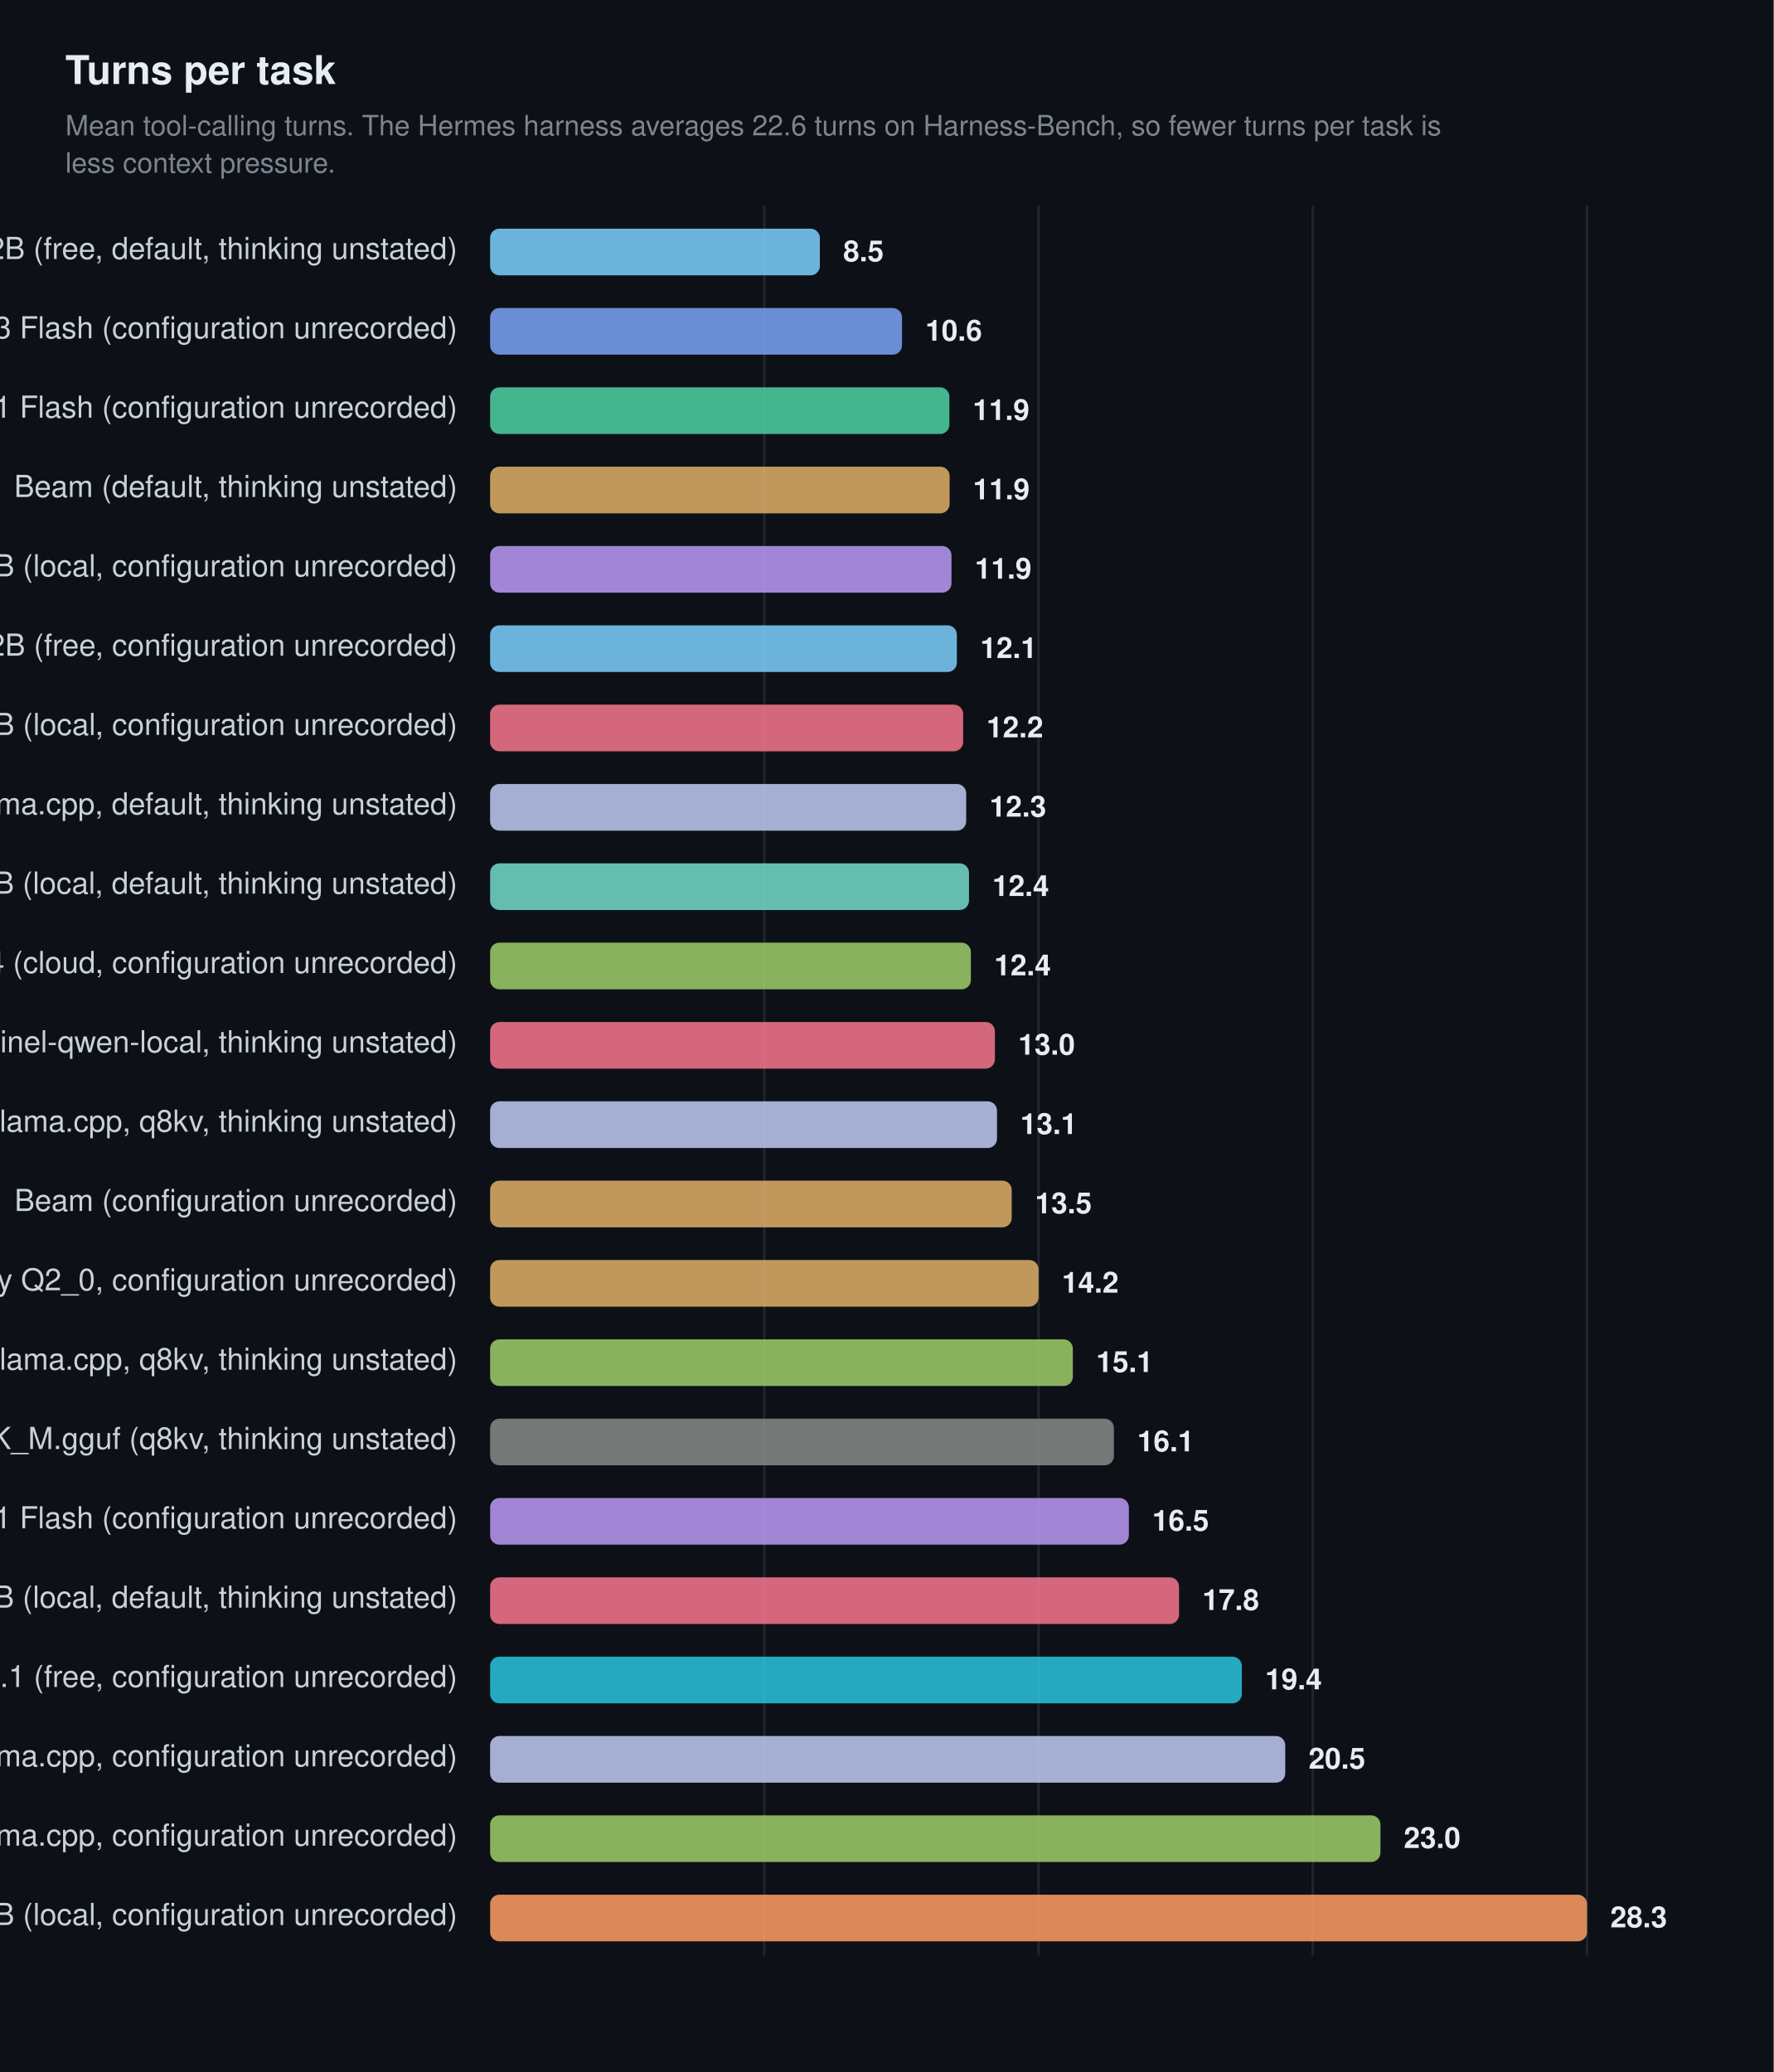
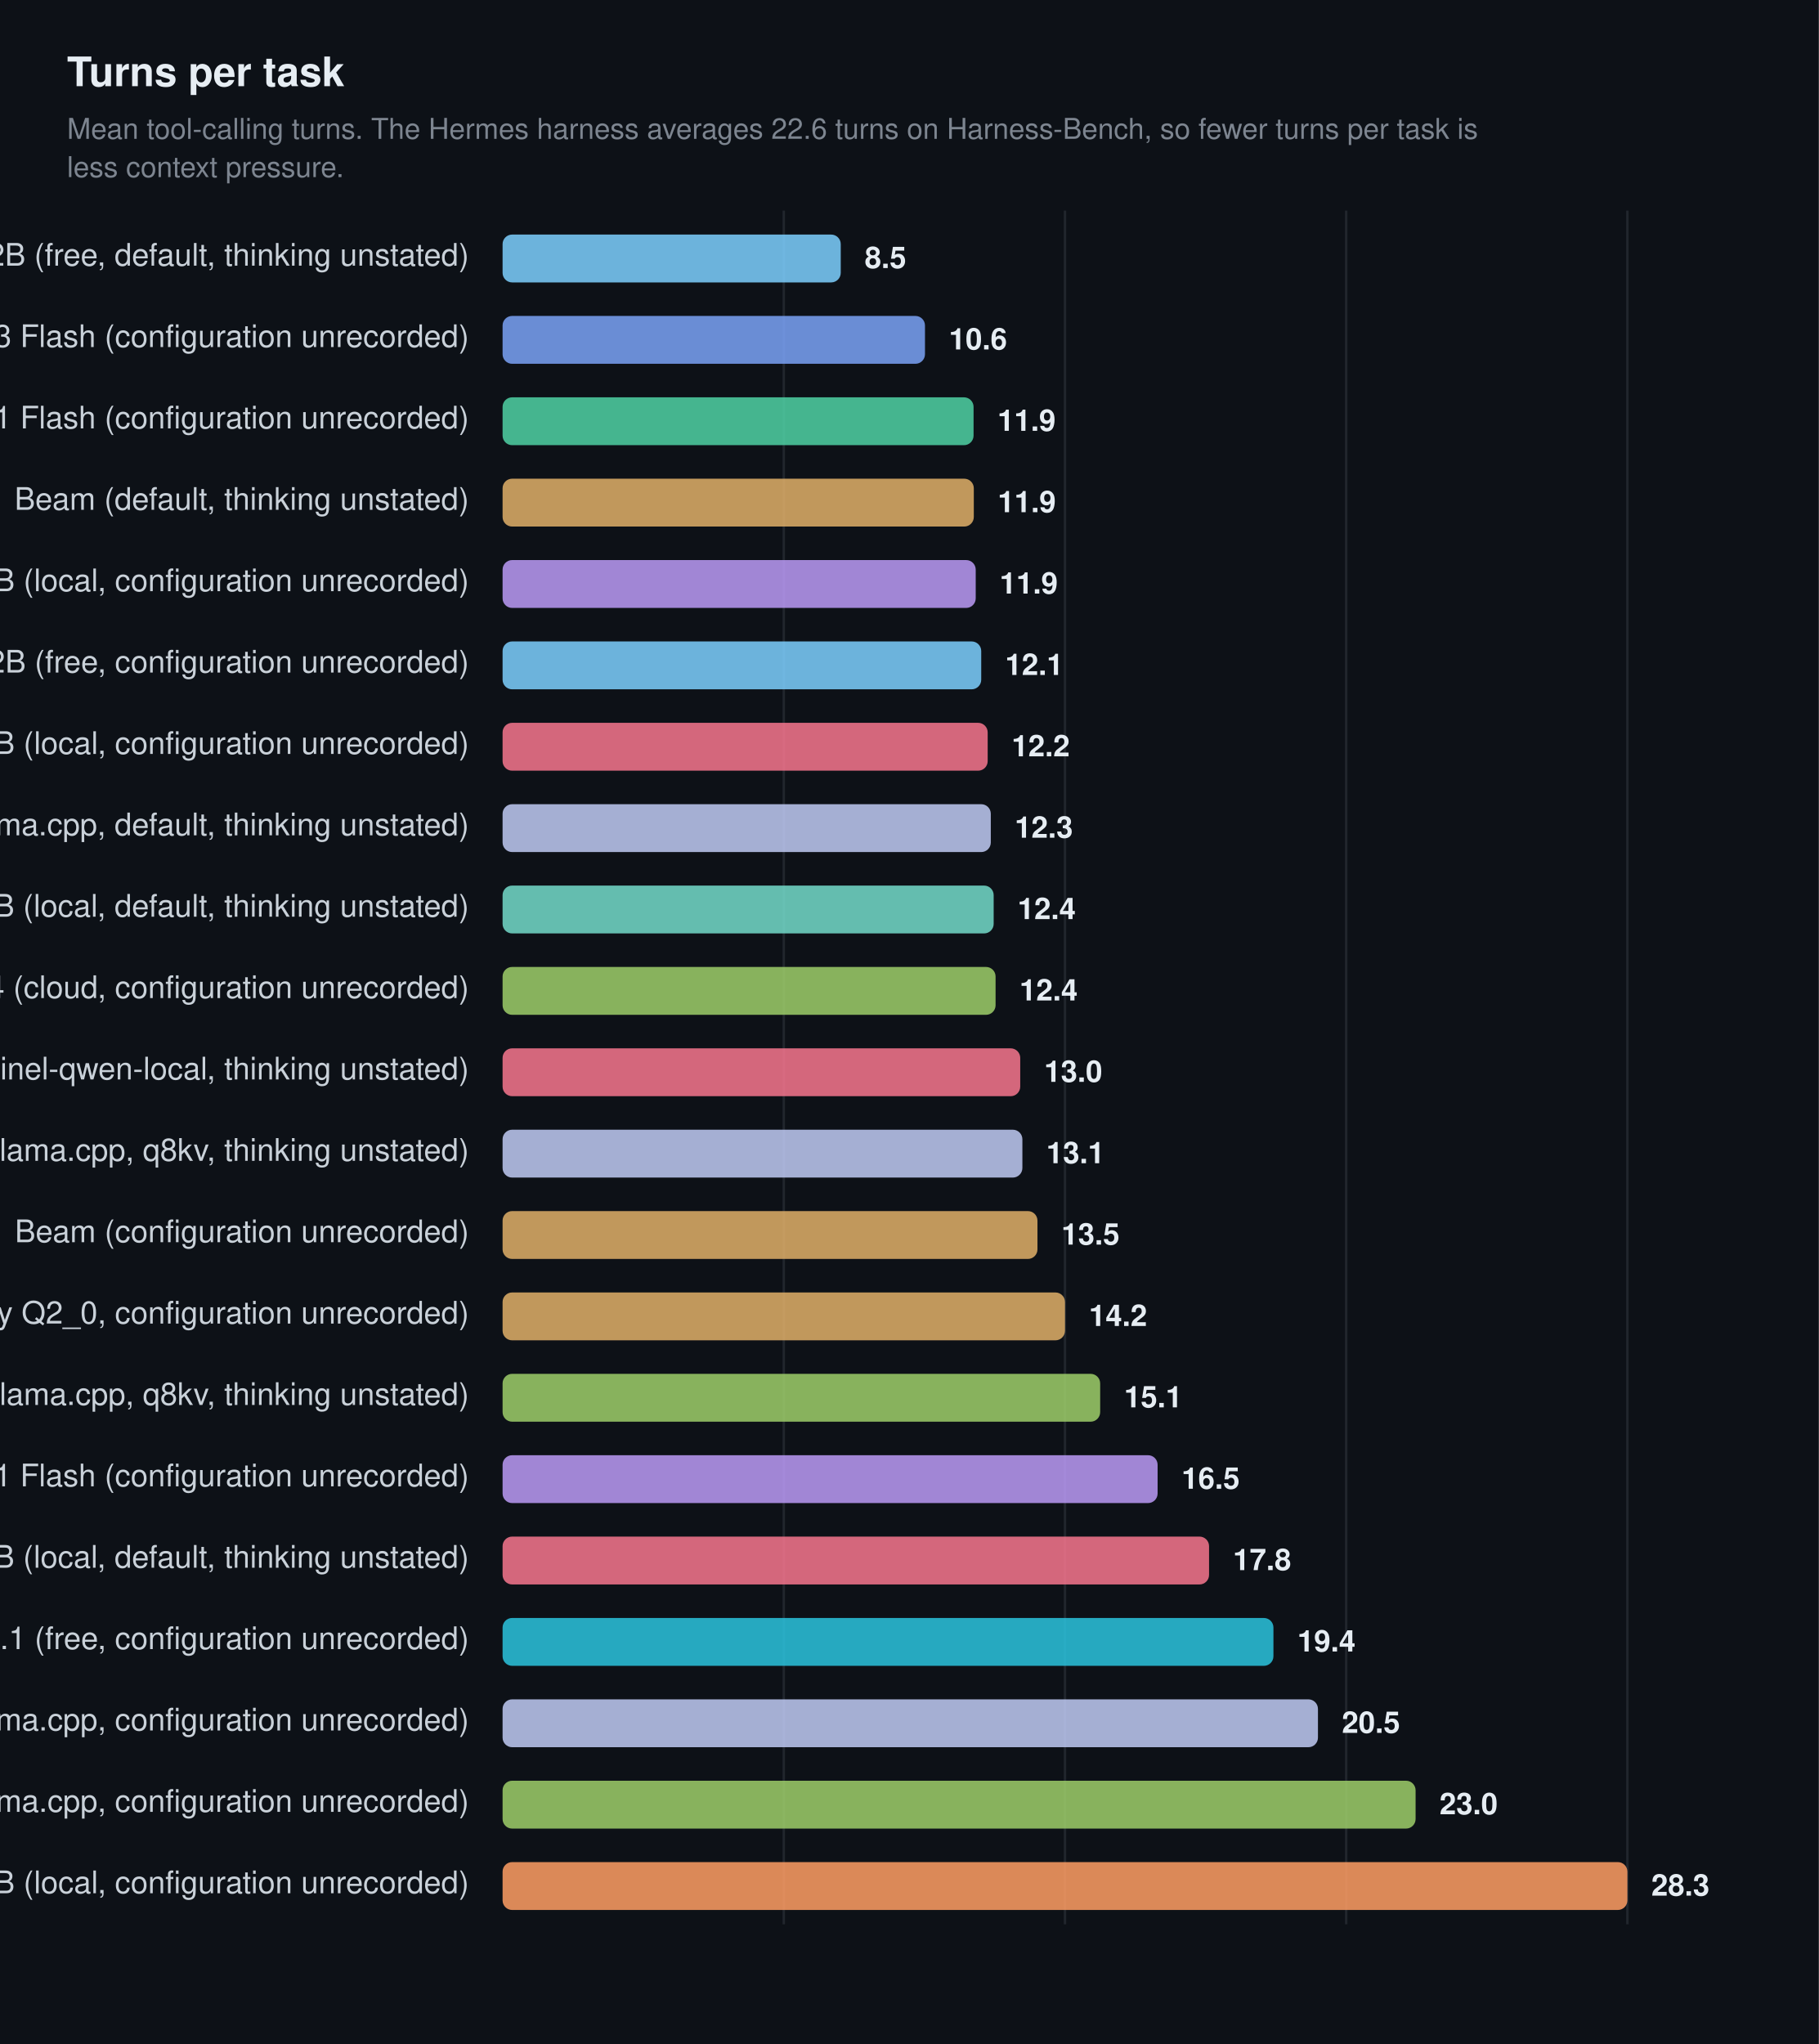
- <svg xmlns="http://www.w3.org/2000/svg" width="760" height="888" viewBox="0 0 760 888" font-family="ui-sans-serif, -apple-system, Segoe UI, Helvetica, Arial, sans-serif">
+ <svg xmlns="http://www.w3.org/2000/svg" width="760" height="854" viewBox="0 0 760 854" font-family="ui-sans-serif, -apple-system, Segoe UI, Helvetica, Arial, sans-serif">
  <rect width="100%" height="100%" fill="#0d1117" />
  <text x="28" y="36" fill="#e6edf3" font-size="17" font-weight="600">Turns per task</text>
  <text x="28" y="58" fill="#7d8590" font-size="12">Mean tool-calling turns. The Hermes harness averages 22.6 turns on Harness-Bench, so fewer turns per task is</text>
  <text x="28" y="74" fill="#7d8590" font-size="12">less context pressure.</text>
-   <line x1="327.5" y1="88" x2="327.5" y2="838" stroke="#21262d" stroke-width="1" />
-   <line x1="445.0" y1="88" x2="445.0" y2="838" stroke="#21262d" stroke-width="1" />
-   <line x1="562.5" y1="88" x2="562.5" y2="838" stroke="#21262d" stroke-width="1" />
-   <line x1="680.0" y1="88" x2="680.0" y2="838" stroke="#21262d" stroke-width="1" />
+   <line x1="327.5" y1="88" x2="327.5" y2="804" stroke="#21262d" stroke-width="1" />
+   <line x1="445.0" y1="88" x2="445.0" y2="804" stroke="#21262d" stroke-width="1" />
+   <line x1="562.5" y1="88" x2="562.5" y2="804" stroke="#21262d" stroke-width="1" />
+   <line x1="680.0" y1="88" x2="680.0" y2="804" stroke="#21262d" stroke-width="1" />
  <text x="196" y="111" fill="#c9d1d9" font-size="13" text-anchor="end">Ornith 1.5 122B (free, default, thinking unstated)</text>
  <rect x="210" y="98" width="141.3" height="20" rx="4" fill="#7dcfff" opacity="0.85" />
  <text x="361.3" y="112" fill="#e6edf3" font-size="12.5" font-weight="600">8.5</text>
  <text x="196" y="145" fill="#c9d1d9" font-size="13" text-anchor="end">GLM-5.3 Flash (configuration unrecorded)</text>
  <rect x="210" y="132" width="176.5" height="20" rx="4" fill="#7aa2f7" opacity="0.85" />
  <text x="396.5" y="146" fill="#e6edf3" font-size="12.5" font-weight="600">10.6</text>
  <text x="196" y="179" fill="#c9d1d9" font-size="13" text-anchor="end">DeepSeek V4.1 Flash (configuration unrecorded)</text>
  <rect x="210" y="166" width="196.8" height="20" rx="4" fill="#4fd1a5" opacity="0.85" />
  <text x="416.8" y="180" fill="#e6edf3" font-size="12.5" font-weight="600">11.9</text>
  <text x="196" y="213" fill="#c9d1d9" font-size="13" text-anchor="end">Beam (default, thinking unstated)</text>
  <rect x="210" y="200" width="196.9" height="20" rx="4" fill="#e0af68" opacity="0.85" />
  <text x="416.9" y="214" fill="#e6edf3" font-size="12.5" font-weight="600">11.9</text>
  <text x="196" y="247" fill="#c9d1d9" font-size="13" text-anchor="end">Groot 19B (local, configuration unrecorded)</text>
  <rect x="210" y="234" width="197.7" height="20" rx="4" fill="#bb9af7" opacity="0.85" />
  <text x="417.7" y="248" fill="#e6edf3" font-size="12.5" font-weight="600">11.9</text>
  <text x="196" y="281" fill="#c9d1d9" font-size="13" text-anchor="end">Ornith 1.5 122B (free, configuration unrecorded)</text>
  <rect x="210" y="268" width="200.0" height="20" rx="4" fill="#7dcfff" opacity="0.85" />
  <text x="420.0" y="282" fill="#e6edf3" font-size="12.5" font-weight="600">12.1</text>
  <text x="196" y="315" fill="#c9d1d9" font-size="13" text-anchor="end">Qwen3.6 35B (local, configuration unrecorded)</text>
  <rect x="210" y="302" width="202.7" height="20" rx="4" fill="#f7768e" opacity="0.85" />
  <text x="422.7" y="316" fill="#e6edf3" font-size="12.5" font-weight="600">12.2</text>
  <text x="196" y="349" fill="#c9d1d9" font-size="13" text-anchor="end">Ornith 1.5 9B (llama.cpp, default, thinking unstated)</text>
  <rect x="210" y="336" width="204.0" height="20" rx="4" fill="#c0caf5" opacity="0.85" />
  <text x="424.0" y="350" fill="#e6edf3" font-size="12.5" font-weight="600">12.3</text>
  <text x="196" y="383" fill="#c9d1d9" font-size="13" text-anchor="end">Logics-SWE Qwen3.6 35B (local, default, thinking unstated)</text>
  <rect x="210" y="370" width="205.2" height="20" rx="4" fill="#73daca" opacity="0.85" />
  <text x="425.2" y="384" fill="#e6edf3" font-size="12.5" font-weight="600">12.4</text>
  <text x="196" y="417" fill="#c9d1d9" font-size="13" text-anchor="end">Gemma 4 (cloud, configuration unrecorded)</text>
  <rect x="210" y="404" width="206.0" height="20" rx="4" fill="#9ece6a" opacity="0.85" />
  <text x="426.0" y="418" fill="#e6edf3" font-size="12.5" font-weight="600">12.4</text>
  <text x="196" y="451" fill="#c9d1d9" font-size="13" text-anchor="end">Qwen3.6 35B (local, sentinel-qwen-local, thinking unstated)</text>
  <rect x="210" y="438" width="216.3" height="20" rx="4" fill="#f7768e" opacity="0.85" />
  <text x="436.3" y="452" fill="#e6edf3" font-size="12.5" font-weight="600">13.0</text>
  <text x="196" y="485" fill="#c9d1d9" font-size="13" text-anchor="end">Ornith 1.5 9B (llama.cpp, q8kv, thinking unstated)</text>
  <rect x="210" y="472" width="217.2" height="20" rx="4" fill="#c0caf5" opacity="0.85" />
  <text x="437.2" y="486" fill="#e6edf3" font-size="12.5" font-weight="600">13.1</text>
  <text x="196" y="519" fill="#c9d1d9" font-size="13" text-anchor="end">Beam (configuration unrecorded)</text>
  <rect x="210" y="506" width="223.5" height="20" rx="4" fill="#e0af68" opacity="0.85" />
  <text x="443.5" y="520" fill="#e6edf3" font-size="12.5" font-weight="600">13.5</text>
  <text x="196" y="553" fill="#c9d1d9" font-size="13" text-anchor="end">Bonsai 2 9B (ternary Q2_0, configuration unrecorded)</text>
  <rect x="210" y="540" width="235.0" height="20" rx="4" fill="#e0af68" opacity="0.85" />
  <text x="455.0" y="554" fill="#e6edf3" font-size="12.5" font-weight="600">14.2</text>
  <text x="196" y="587" fill="#c9d1d9" font-size="13" text-anchor="end">LFM3 1.7B (llama.cpp, q8kv, thinking unstated)</text>
  <rect x="210" y="574" width="249.7" height="20" rx="4" fill="#9ece6a" opacity="0.85" />
  <text x="469.7" y="588" fill="#e6edf3" font-size="12.5" font-weight="600">15.1</text>
-   <text x="196" y="621" fill="#c9d1d9" font-size="13" text-anchor="end">MiMo-V2.6-Distill-Qwen-9B-Q4_K_M.gguf (q8kv, thinking unstated)</text>
-   <rect x="210" y="608" width="267.3" height="20" rx="4" fill="#888888" opacity="0.85" />
-   <text x="487.3" y="622" fill="#e6edf3" font-size="12.5" font-weight="600">16.1</text>
-   <text x="196" y="655" fill="#c9d1d9" font-size="13" text-anchor="end">MiniMax M3.1 Flash (configuration unrecorded)</text>
-   <rect x="210" y="642" width="273.7" height="20" rx="4" fill="#bb9af7" opacity="0.85" />
-   <text x="493.7" y="656" fill="#e6edf3" font-size="12.5" font-weight="600">16.5</text>
-   <text x="196" y="689" fill="#c9d1d9" font-size="13" text-anchor="end">GLM-4.7-Flash 30B (local, default, thinking unstated)</text>
-   <rect x="210" y="676" width="295.2" height="20" rx="4" fill="#f7768e" opacity="0.85" />
-   <text x="515.2" y="690" fill="#e6edf3" font-size="12.5" font-weight="600">17.8</text>
-   <text x="196" y="723" fill="#c9d1d9" font-size="13" text-anchor="end">Laguna S 2.1 (free, configuration unrecorded)</text>
-   <rect x="210" y="710" width="322.1" height="20" rx="4" fill="#2ac3de" opacity="0.85" />
-   <text x="542.1" y="724" fill="#e6edf3" font-size="12.5" font-weight="600">19.4</text>
-   <text x="196" y="757" fill="#c9d1d9" font-size="13" text-anchor="end">Ornith 1.5 9B (llama.cpp, configuration unrecorded)</text>
-   <rect x="210" y="744" width="340.7" height="20" rx="4" fill="#c0caf5" opacity="0.85" />
-   <text x="560.7" y="758" fill="#e6edf3" font-size="12.5" font-weight="600">20.5</text>
-   <text x="196" y="791" fill="#c9d1d9" font-size="13" text-anchor="end">LFM3 1.7B (llama.cpp, configuration unrecorded)</text>
-   <rect x="210" y="778" width="381.5" height="20" rx="4" fill="#9ece6a" opacity="0.85" />
-   <text x="601.5" y="792" fill="#e6edf3" font-size="12.5" font-weight="600">23.0</text>
-   <text x="196" y="825" fill="#c9d1d9" font-size="13" text-anchor="end">Nemotron 3.5 Lightning 30B (local, configuration unrecorded)</text>
-   <rect x="210" y="812" width="470.0" height="20" rx="4" fill="#ff9e64" opacity="0.85" />
-   <text x="690.0" y="826" fill="#e6edf3" font-size="12.5" font-weight="600">28.3</text>
+   <text x="196" y="621" fill="#c9d1d9" font-size="13" text-anchor="end">MiniMax M3.1 Flash (configuration unrecorded)</text>
+   <rect x="210" y="608" width="273.7" height="20" rx="4" fill="#bb9af7" opacity="0.85" />
+   <text x="493.7" y="622" fill="#e6edf3" font-size="12.5" font-weight="600">16.5</text>
+   <text x="196" y="655" fill="#c9d1d9" font-size="13" text-anchor="end">GLM-4.7-Flash 30B (local, default, thinking unstated)</text>
+   <rect x="210" y="642" width="295.2" height="20" rx="4" fill="#f7768e" opacity="0.85" />
+   <text x="515.2" y="656" fill="#e6edf3" font-size="12.5" font-weight="600">17.8</text>
+   <text x="196" y="689" fill="#c9d1d9" font-size="13" text-anchor="end">Laguna S 2.1 (free, configuration unrecorded)</text>
+   <rect x="210" y="676" width="322.1" height="20" rx="4" fill="#2ac3de" opacity="0.85" />
+   <text x="542.1" y="690" fill="#e6edf3" font-size="12.5" font-weight="600">19.4</text>
+   <text x="196" y="723" fill="#c9d1d9" font-size="13" text-anchor="end">Ornith 1.5 9B (llama.cpp, configuration unrecorded)</text>
+   <rect x="210" y="710" width="340.7" height="20" rx="4" fill="#c0caf5" opacity="0.85" />
+   <text x="560.7" y="724" fill="#e6edf3" font-size="12.5" font-weight="600">20.5</text>
+   <text x="196" y="757" fill="#c9d1d9" font-size="13" text-anchor="end">LFM3 1.7B (llama.cpp, configuration unrecorded)</text>
+   <rect x="210" y="744" width="381.5" height="20" rx="4" fill="#9ece6a" opacity="0.85" />
+   <text x="601.5" y="758" fill="#e6edf3" font-size="12.5" font-weight="600">23.0</text>
+   <text x="196" y="791" fill="#c9d1d9" font-size="13" text-anchor="end">Nemotron 3.5 Lightning 30B (local, configuration unrecorded)</text>
+   <rect x="210" y="778" width="470.0" height="20" rx="4" fill="#ff9e64" opacity="0.85" />
+   <text x="690.0" y="792" fill="#e6edf3" font-size="12.5" font-weight="600">28.3</text>
</svg>
